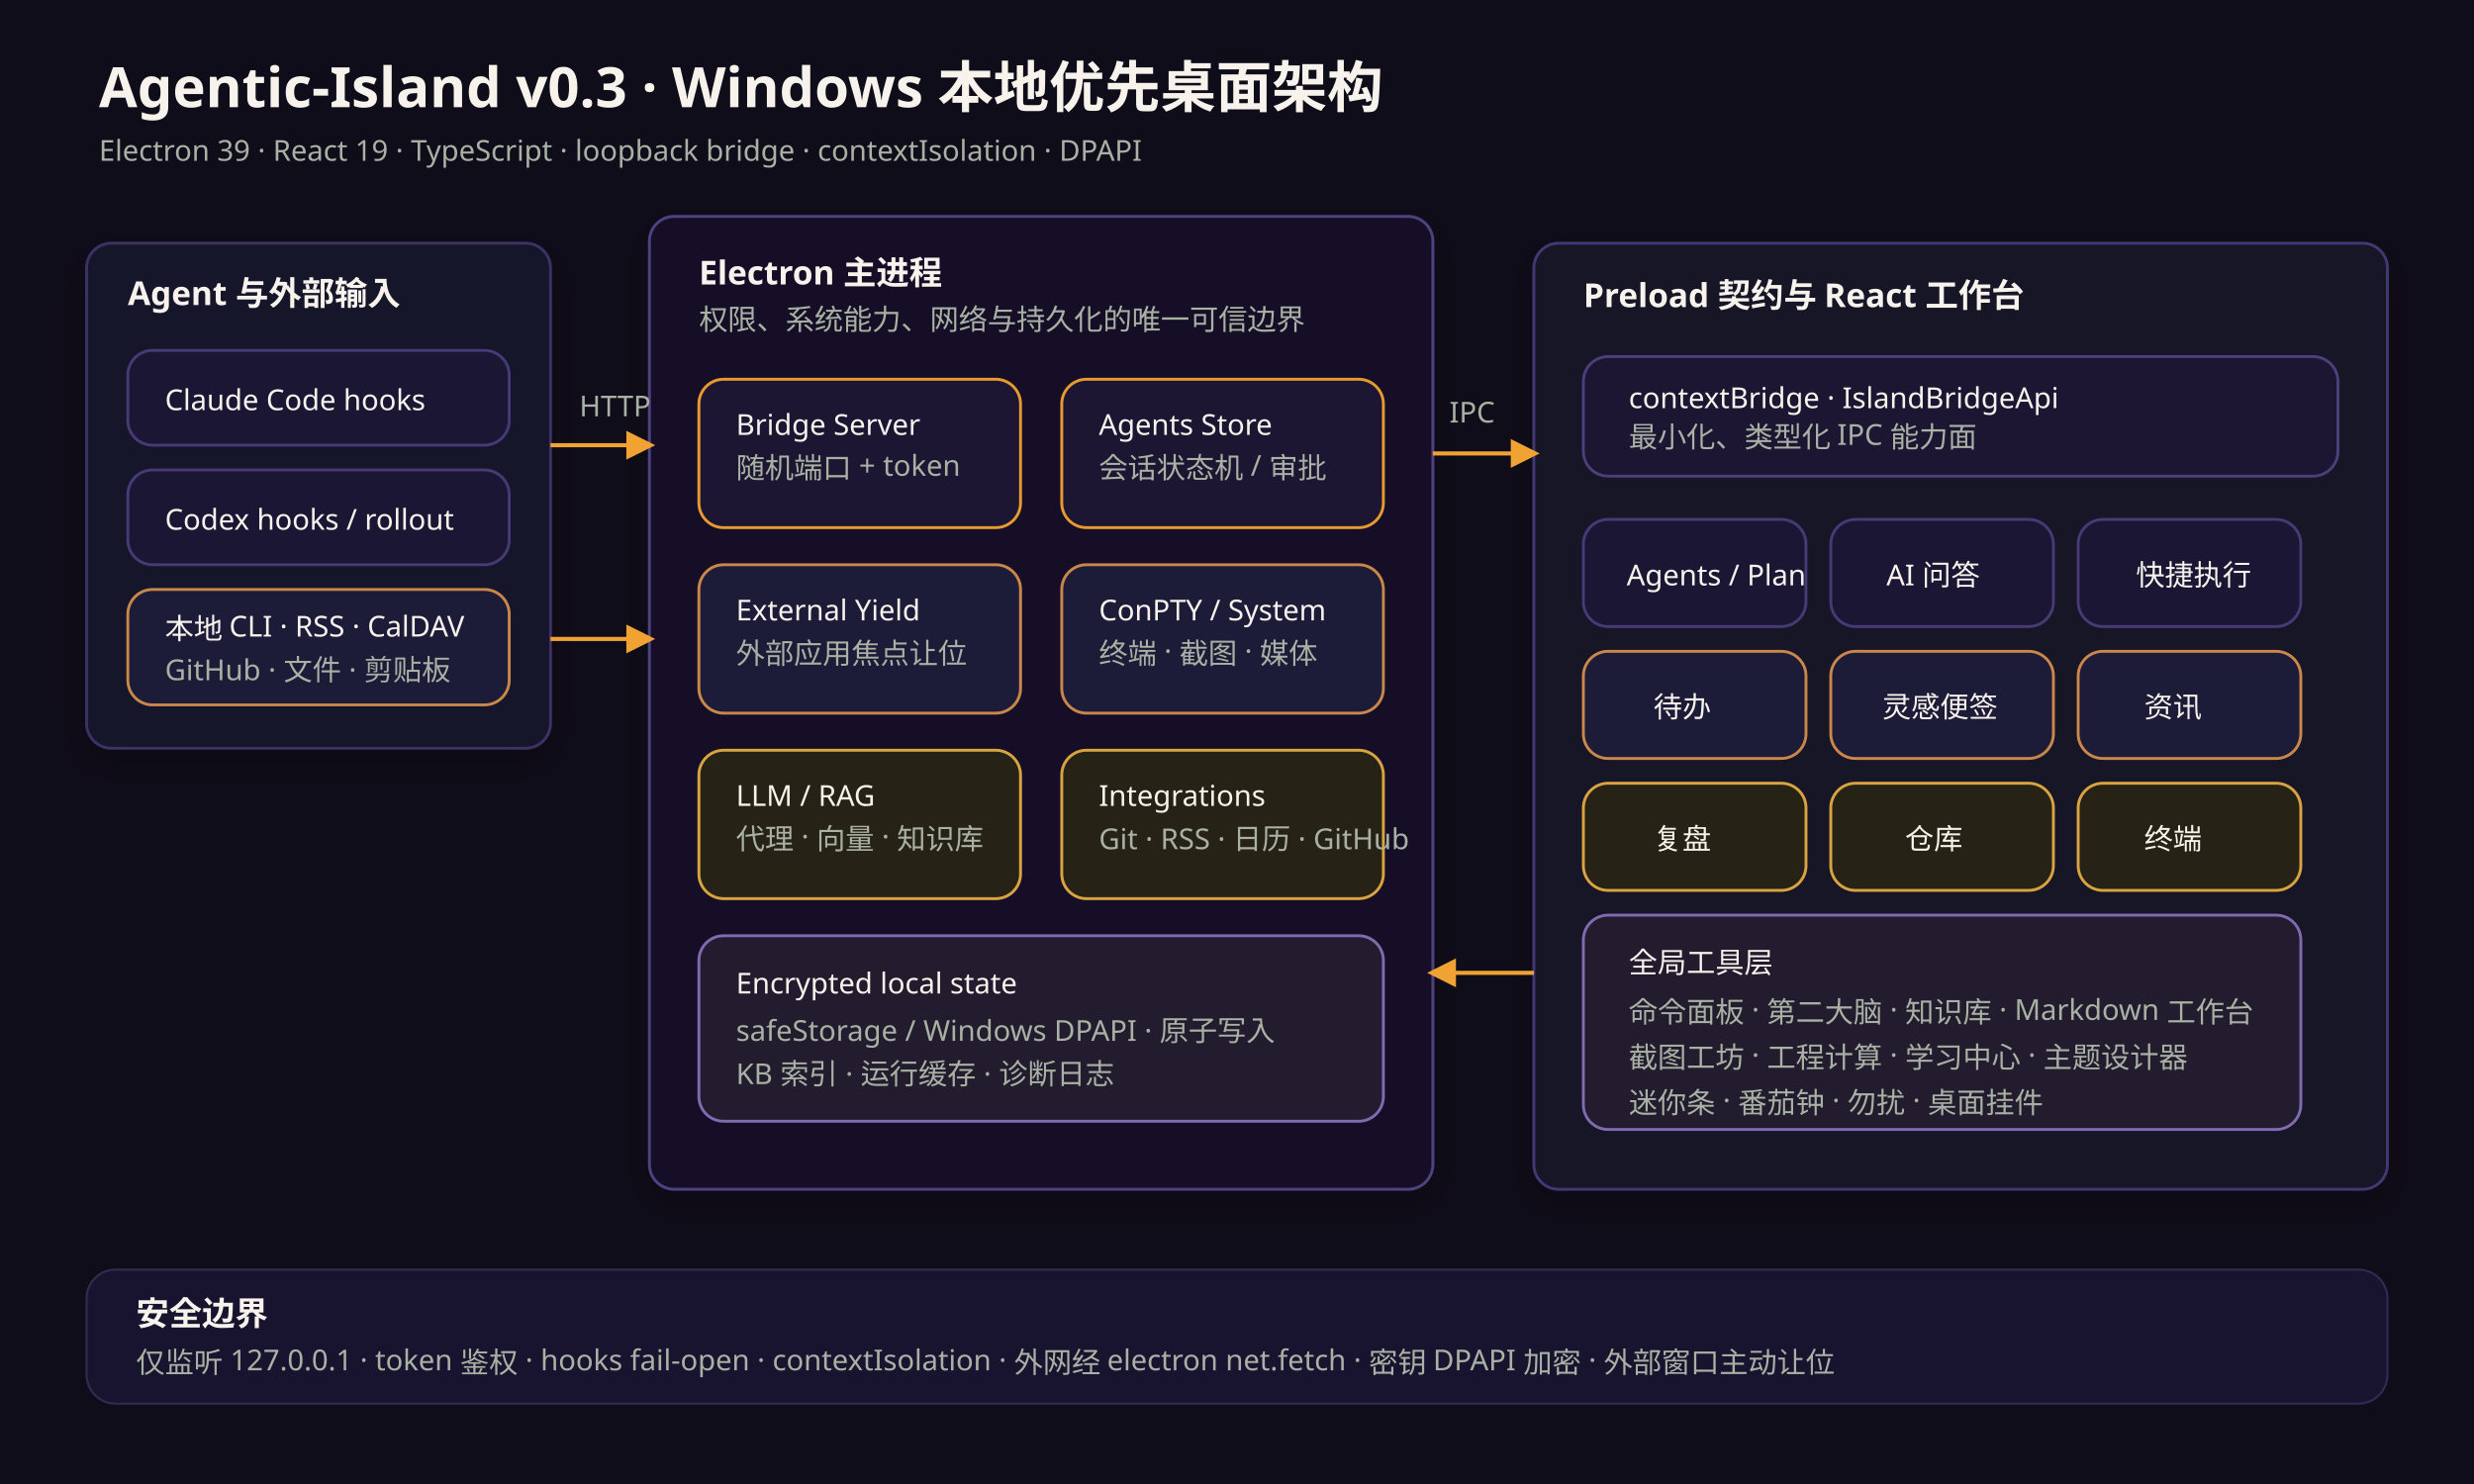
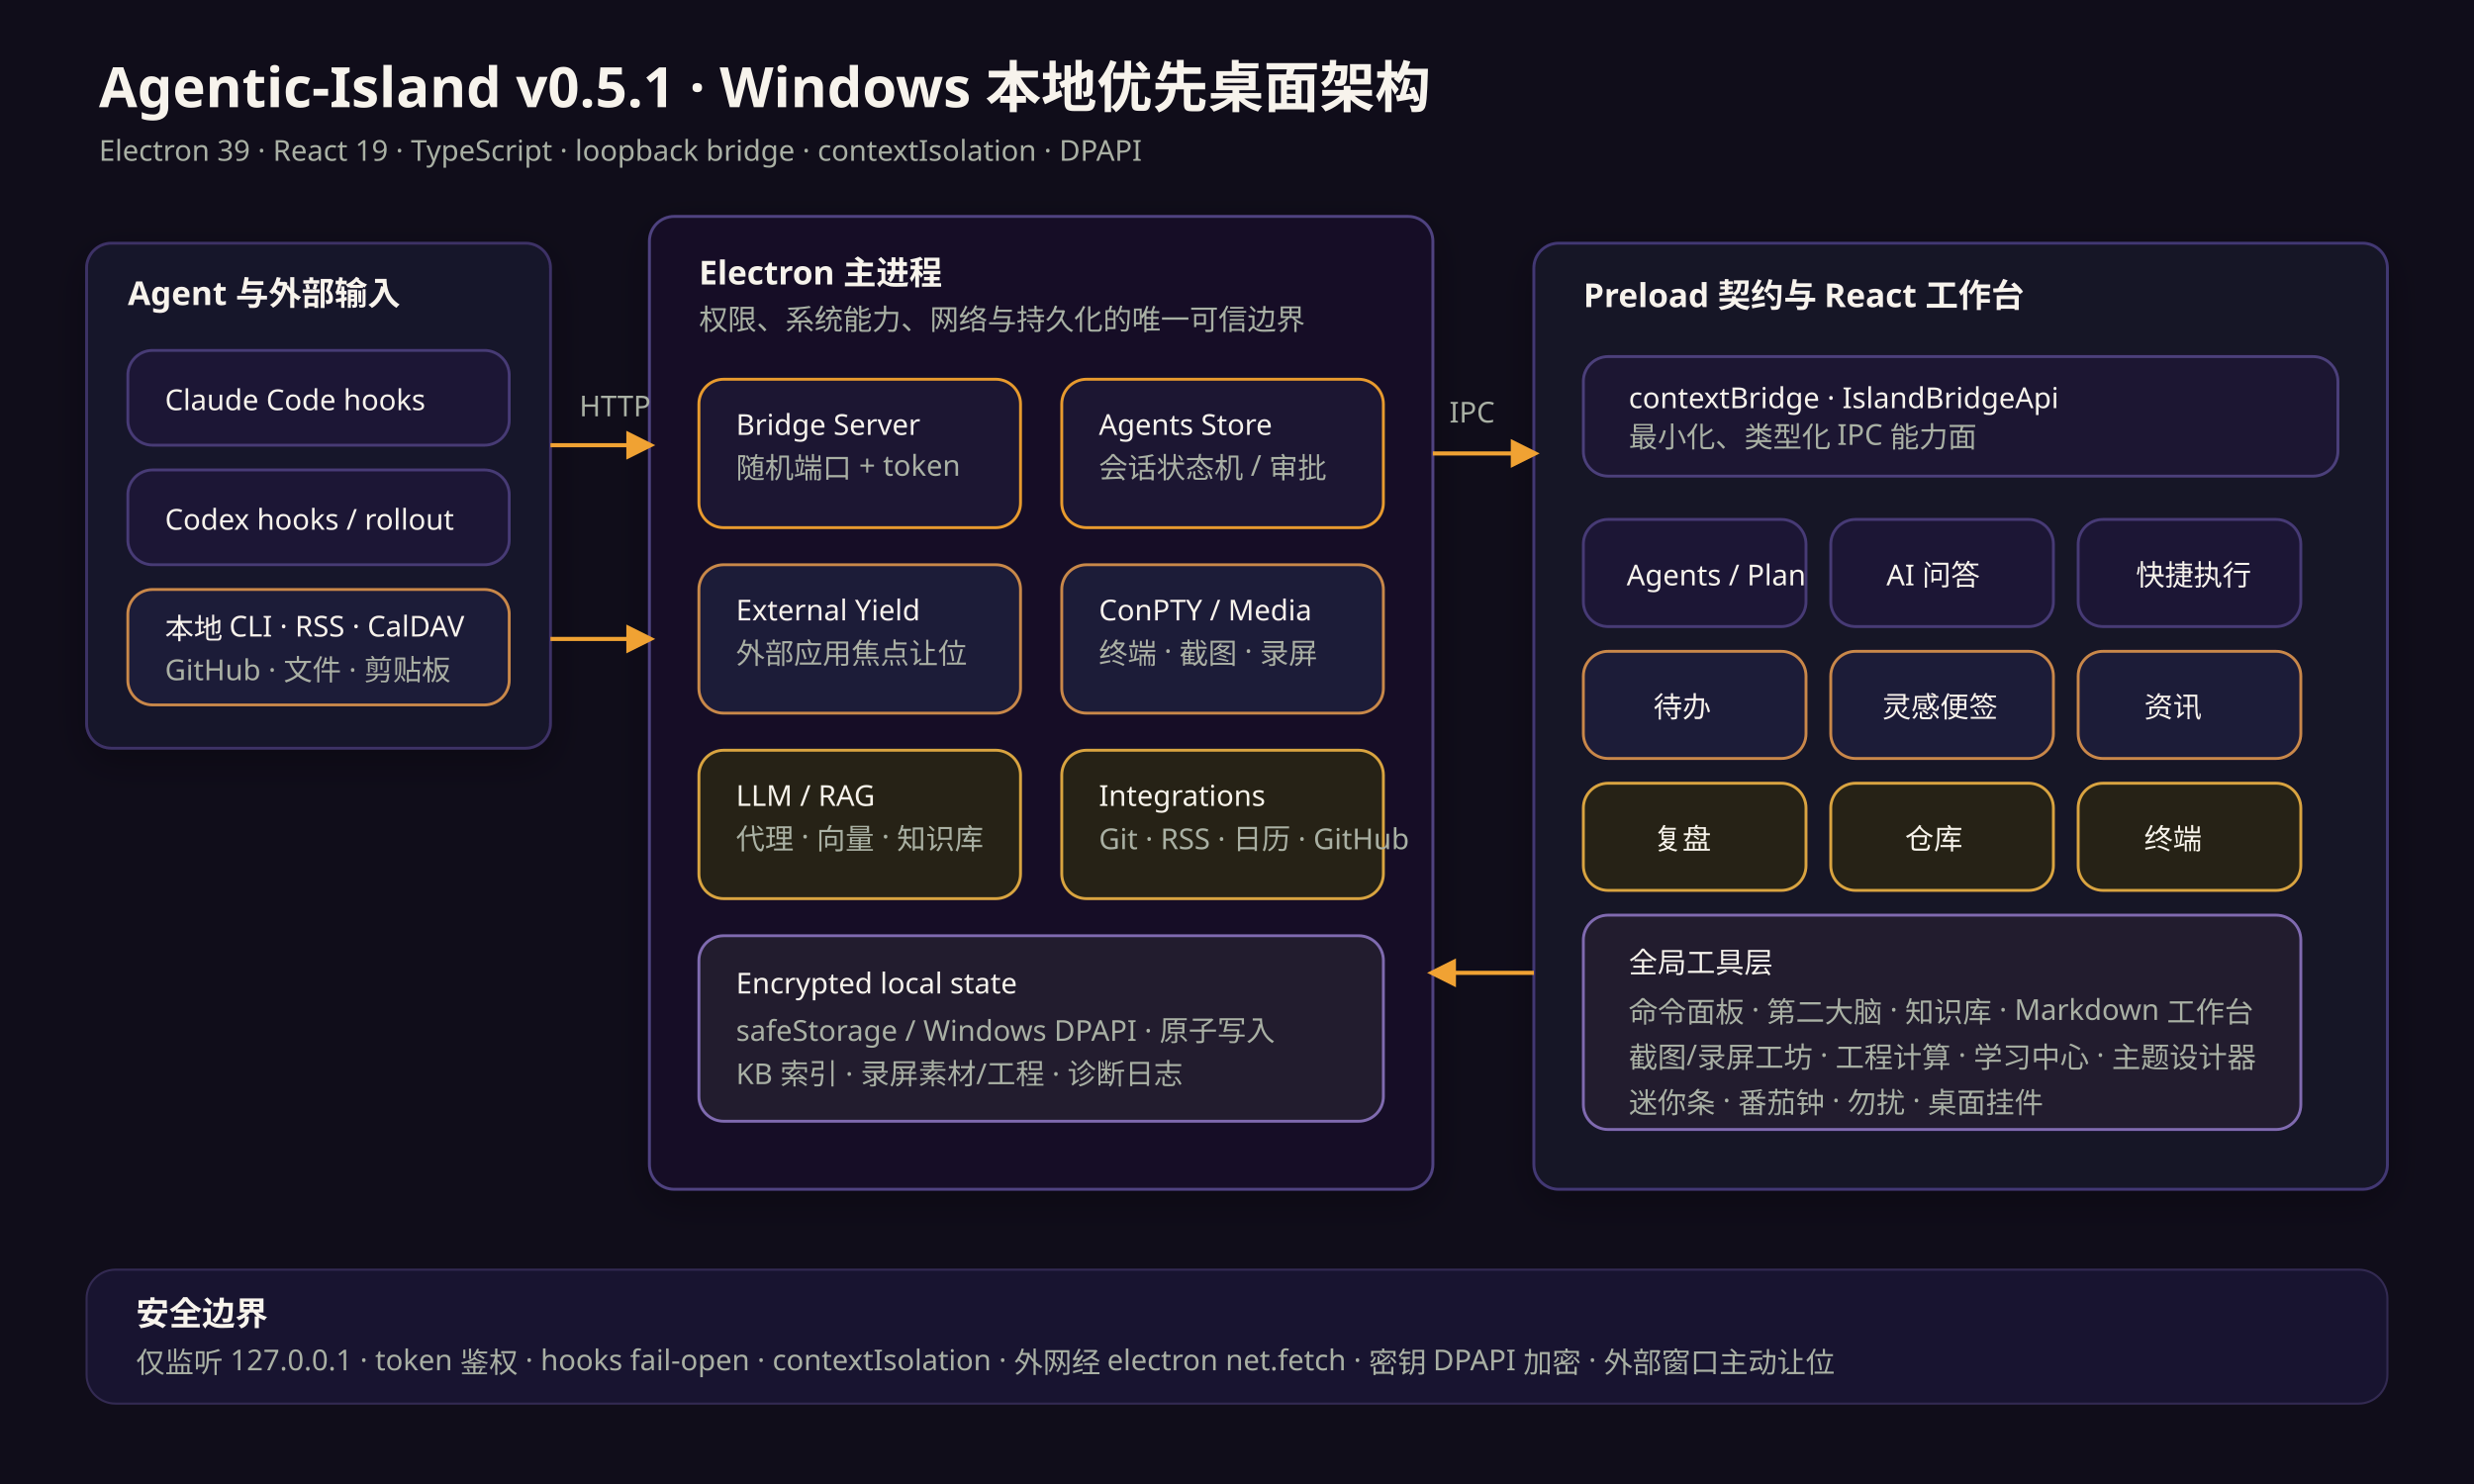
<svg xmlns="http://www.w3.org/2000/svg" width="1200" height="720" viewBox="0 0 1200 720" role="img" aria-labelledby="title desc">
  <defs>
    <marker id="arrow" viewBox="0 0 10 10" refX="8" refY="5" markerWidth="7" markerHeight="7" orient="auto-start-reverse">
      <path d="M0 0L10 5L0 10Z" fill="#f0a233" />
    </marker>
    <filter id="shadow">
      <feDropShadow dx="0" dy="6" stdDeviation="9" flood-color="#000" flood-opacity=".28" />
    </filter>
    <style>
      .t{font-family:"Segoe UI","Microsoft YaHei",sans-serif;fill:#f7f3ec}.muted{fill:#a9b0a4}.small{font-size:14px}.label{font-size:16px;font-weight:650}.head{font-size:27px;font-weight:750}.box{stroke-width:1.4;rx:12}.line{stroke:#f0a233;stroke-width:2;fill:none;marker-end:url(#arrow)}
    </style>
  </defs>
  <rect width="1200" height="720" fill="#100d1a" />
-   <text class="t head" x="48" y="52">Agentic-Island v0.3 · Windows 本地优先桌面架构</text>
+   <text class="t head" x="48" y="52">Agentic-Island v0.5.1 · Windows 本地优先桌面架构</text>
  <text class="t muted small" x="48" y="78">Electron 39 · React 19 · TypeScript · loopback bridge · contextIsolation · DPAPI</text>
  <g filter="url(#shadow)">
    <rect class="box" x="42" y="118" width="225" height="245" fill="#171329" stroke="#3d3166" />
    <text class="t label" x="62" y="148">Agent 与外部输入</text>
    <rect class="box" x="62" y="170" width="185" height="46" fill="#1e1836" stroke="#463a75" />
    <text class="t small" x="80" y="199">Claude Code hooks</text>
    <rect class="box" x="62" y="228" width="185" height="46" fill="#1e1836" stroke="#463a75" />
    <text class="t small" x="80" y="257">Codex hooks / rollout</text>
    <rect class="box" x="62" y="286" width="185" height="56" fill="#1f1a38" stroke="#c9884a" />
    <text class="t small" x="80" y="310">本地 CLI · RSS · CalDAV</text>
    <text class="t muted small" x="80" y="330">GitHub · 文件 · 剪贴板</text>
    <rect class="box" x="315" y="105" width="380" height="472" fill="#151127" stroke="#4f4280" />
    <text class="t label" x="339" y="138">Electron 主进程</text>
    <text class="t muted small" x="339" y="160">权限、系统能力、网络与持久化的唯一可信边界</text>
    <rect class="box" x="339" y="184" width="156" height="72" fill="#1c1733" stroke="#e89a2e" />
    <text class="t small" x="357" y="211">Bridge Server</text>
    <text class="t muted small" x="357" y="232">随机端口 + token</text>
    <rect class="box" x="515" y="184" width="156" height="72" fill="#1c1733" stroke="#e89a2e" />
    <text class="t small" x="533" y="211">Agents Store</text>
    <text class="t muted small" x="533" y="232">会话状态机 / 审批</text>
    <rect class="box" x="339" y="274" width="156" height="72" fill="#1f1a38" stroke="#c9884a" />
    <text class="t small" x="357" y="301">External Yield</text>
    <text class="t muted small" x="357" y="322">外部应用焦点让位</text>
    <rect class="box" x="515" y="274" width="156" height="72" fill="#1f1a38" stroke="#c9884a" />
-     <text class="t small" x="533" y="301">ConPTY / System</text>
-     <text class="t muted small" x="533" y="322">终端 · 截图 · 媒体</text>
+     <text class="t small" x="533" y="301">ConPTY / Media</text>
+     <text class="t muted small" x="533" y="322">终端 · 截图 · 录屏</text>
    <rect class="box" x="339" y="364" width="156" height="72" fill="#282414" stroke="#d9a441" />
    <text class="t small" x="357" y="391">LLM / RAG</text>
    <text class="t muted small" x="357" y="412">代理 · 向量 · 知识库</text>
    <rect class="box" x="515" y="364" width="156" height="72" fill="#282414" stroke="#d9a441" />
    <text class="t small" x="533" y="391">Integrations</text>
    <text class="t muted small" x="533" y="412">Git · RSS · 日历 · GitHub</text>
    <rect class="box" x="339" y="454" width="332" height="90" fill="#201b2d" stroke="#806bb0" />
    <text class="t small" x="357" y="482">Encrypted local state</text>
    <text class="t muted small" x="357" y="505">safeStorage / Windows DPAPI · 原子写入</text>
-     <text class="t muted small" x="357" y="526">KB 索引 · 运行缓存 · 诊断日志</text>
+     <text class="t muted small" x="357" y="526">KB 索引 · 录屏素材/工程 · 诊断日志</text>
    <rect class="box" x="744" y="118" width="414" height="459" fill="#161228" stroke="#433873" />
    <text class="t label" x="768" y="149">Preload 契约与 React 工作台</text>
    <rect class="box" x="768" y="173" width="366" height="58" fill="#1c1733" stroke="#4c3f7a" />
    <text class="t small" x="790" y="198">contextBridge · IslandBridgeApi</text>
    <text class="t muted small" x="790" y="217">最小化、类型化 IPC 能力面</text>
    <rect class="box" x="768" y="252" width="108" height="52" fill="#1e1836" stroke="#463a75" />
    <text class="t small" x="789" y="284">Agents / Plan</text>
    <rect class="box" x="888" y="252" width="108" height="52" fill="#1e1836" stroke="#463a75" />
    <text class="t small" x="915" y="284">AI 问答</text>
    <rect class="box" x="1008" y="252" width="108" height="52" fill="#1e1836" stroke="#463a75" />
    <text class="t small" x="1036" y="284">快捷执行</text>
    <rect class="box" x="768" y="316" width="108" height="52" fill="#1f1a38" stroke="#c9884a" />
    <text class="t small" x="802" y="348">待办</text>
    <rect class="box" x="888" y="316" width="108" height="52" fill="#1f1a38" stroke="#c9884a" />
    <text class="t small" x="913" y="348">灵感便签</text>
    <rect class="box" x="1008" y="316" width="108" height="52" fill="#1f1a38" stroke="#c9884a" />
    <text class="t small" x="1040" y="348">资讯</text>
    <rect class="box" x="768" y="380" width="108" height="52" fill="#282414" stroke="#d9a441" />
    <text class="t small" x="802" y="412">复盘</text>
    <rect class="box" x="888" y="380" width="108" height="52" fill="#282414" stroke="#d9a441" />
    <text class="t small" x="924" y="412">仓库</text>
    <rect class="box" x="1008" y="380" width="108" height="52" fill="#282414" stroke="#d9a441" />
    <text class="t small" x="1040" y="412">终端</text>
    <rect class="box" x="768" y="444" width="348" height="104" fill="#201b2d" stroke="#806bb0" />
    <text class="t small" x="790" y="472">全局工具层</text>
    <text class="t muted small" x="790" y="496">命令面板 · 第二大脑 · 知识库 · Markdown 工作台</text>
-     <text class="t muted small" x="790" y="518">截图工坊 · 工程计算 · 学习中心 · 主题设计器</text>
+     <text class="t muted small" x="790" y="518">截图/录屏工坊 · 工程计算 · 学习中心 · 主题设计器</text>
    <text class="t muted small" x="790" y="540">迷你条 · 番茄钟 · 勿扰 · 桌面挂件</text>
  </g>
  <path class="line" d="M267 216H315" />
  <path class="line" d="M267 310H315" />
  <path class="line" d="M695 220H744" />
  <path class="line" d="M744 472H695" />
  <text class="t muted small" x="281" y="202">HTTP</text>
  <text class="t muted small" x="703" y="205">IPC</text>
  <rect x="42" y="616" width="1116" height="65" rx="14" fill="#181430" stroke="#332a52" />
  <text class="t label" x="66" y="643">安全边界</text>
  <text class="t muted small" x="66" y="666">仅监听 127.0.0.1 · token 鉴权 · hooks fail-open · contextIsolation · 外网经 electron net.fetch · 密钥 DPAPI 加密 · 外部窗口主动让位</text>
</svg>
